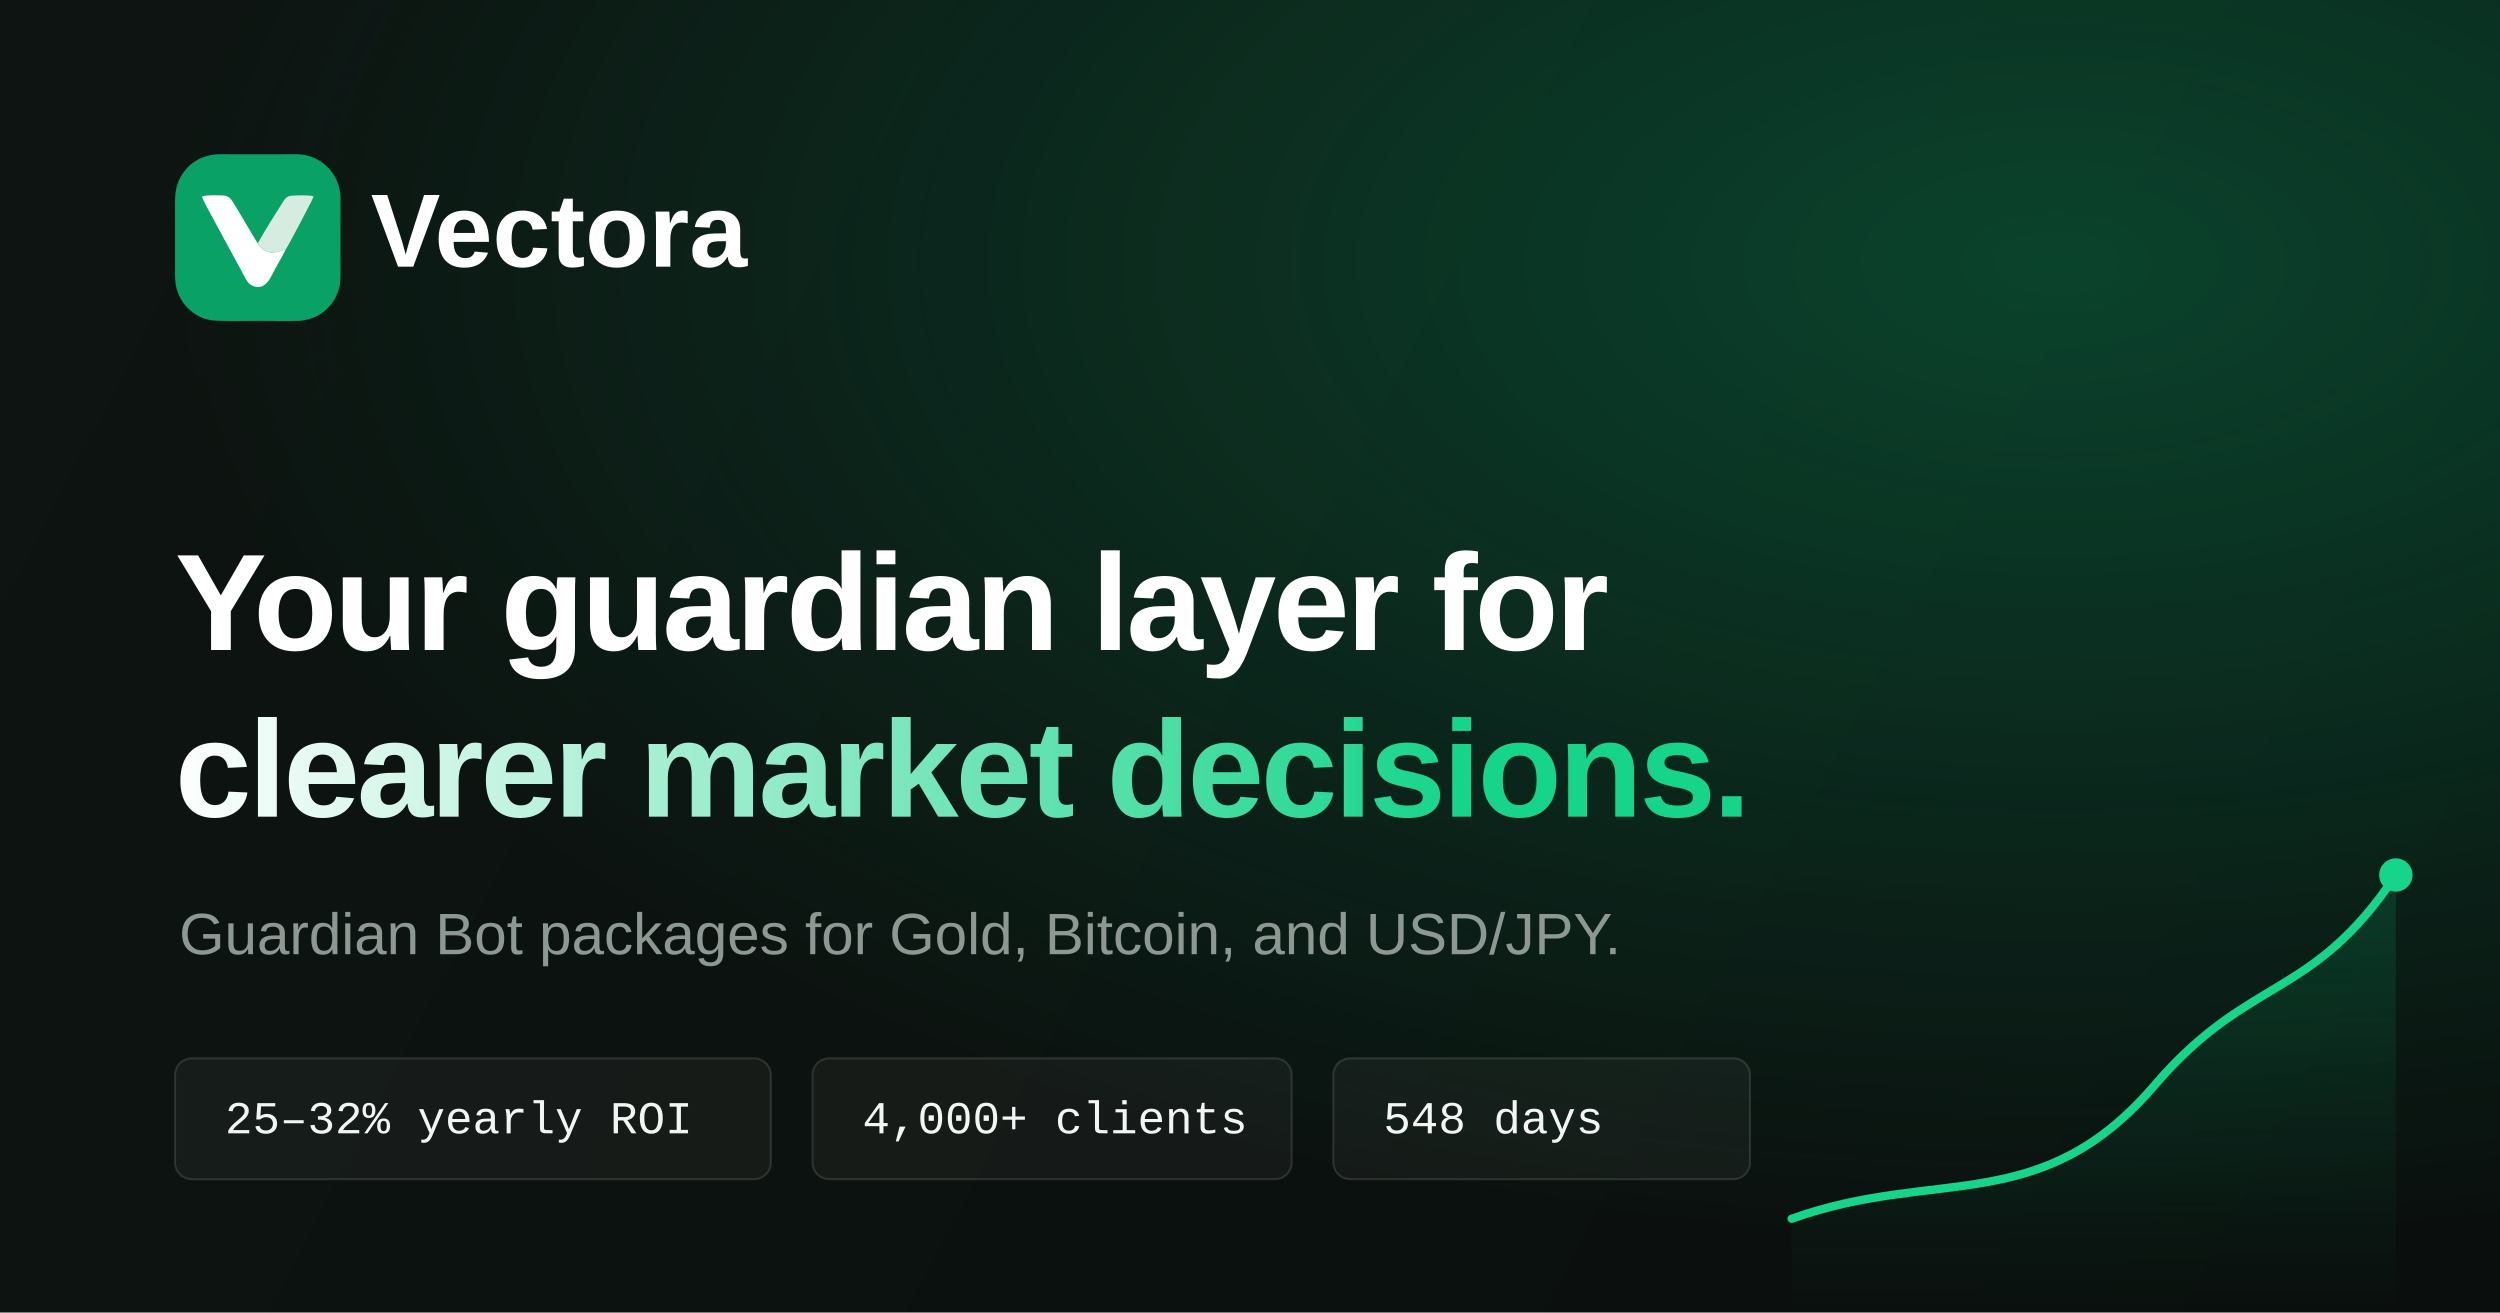
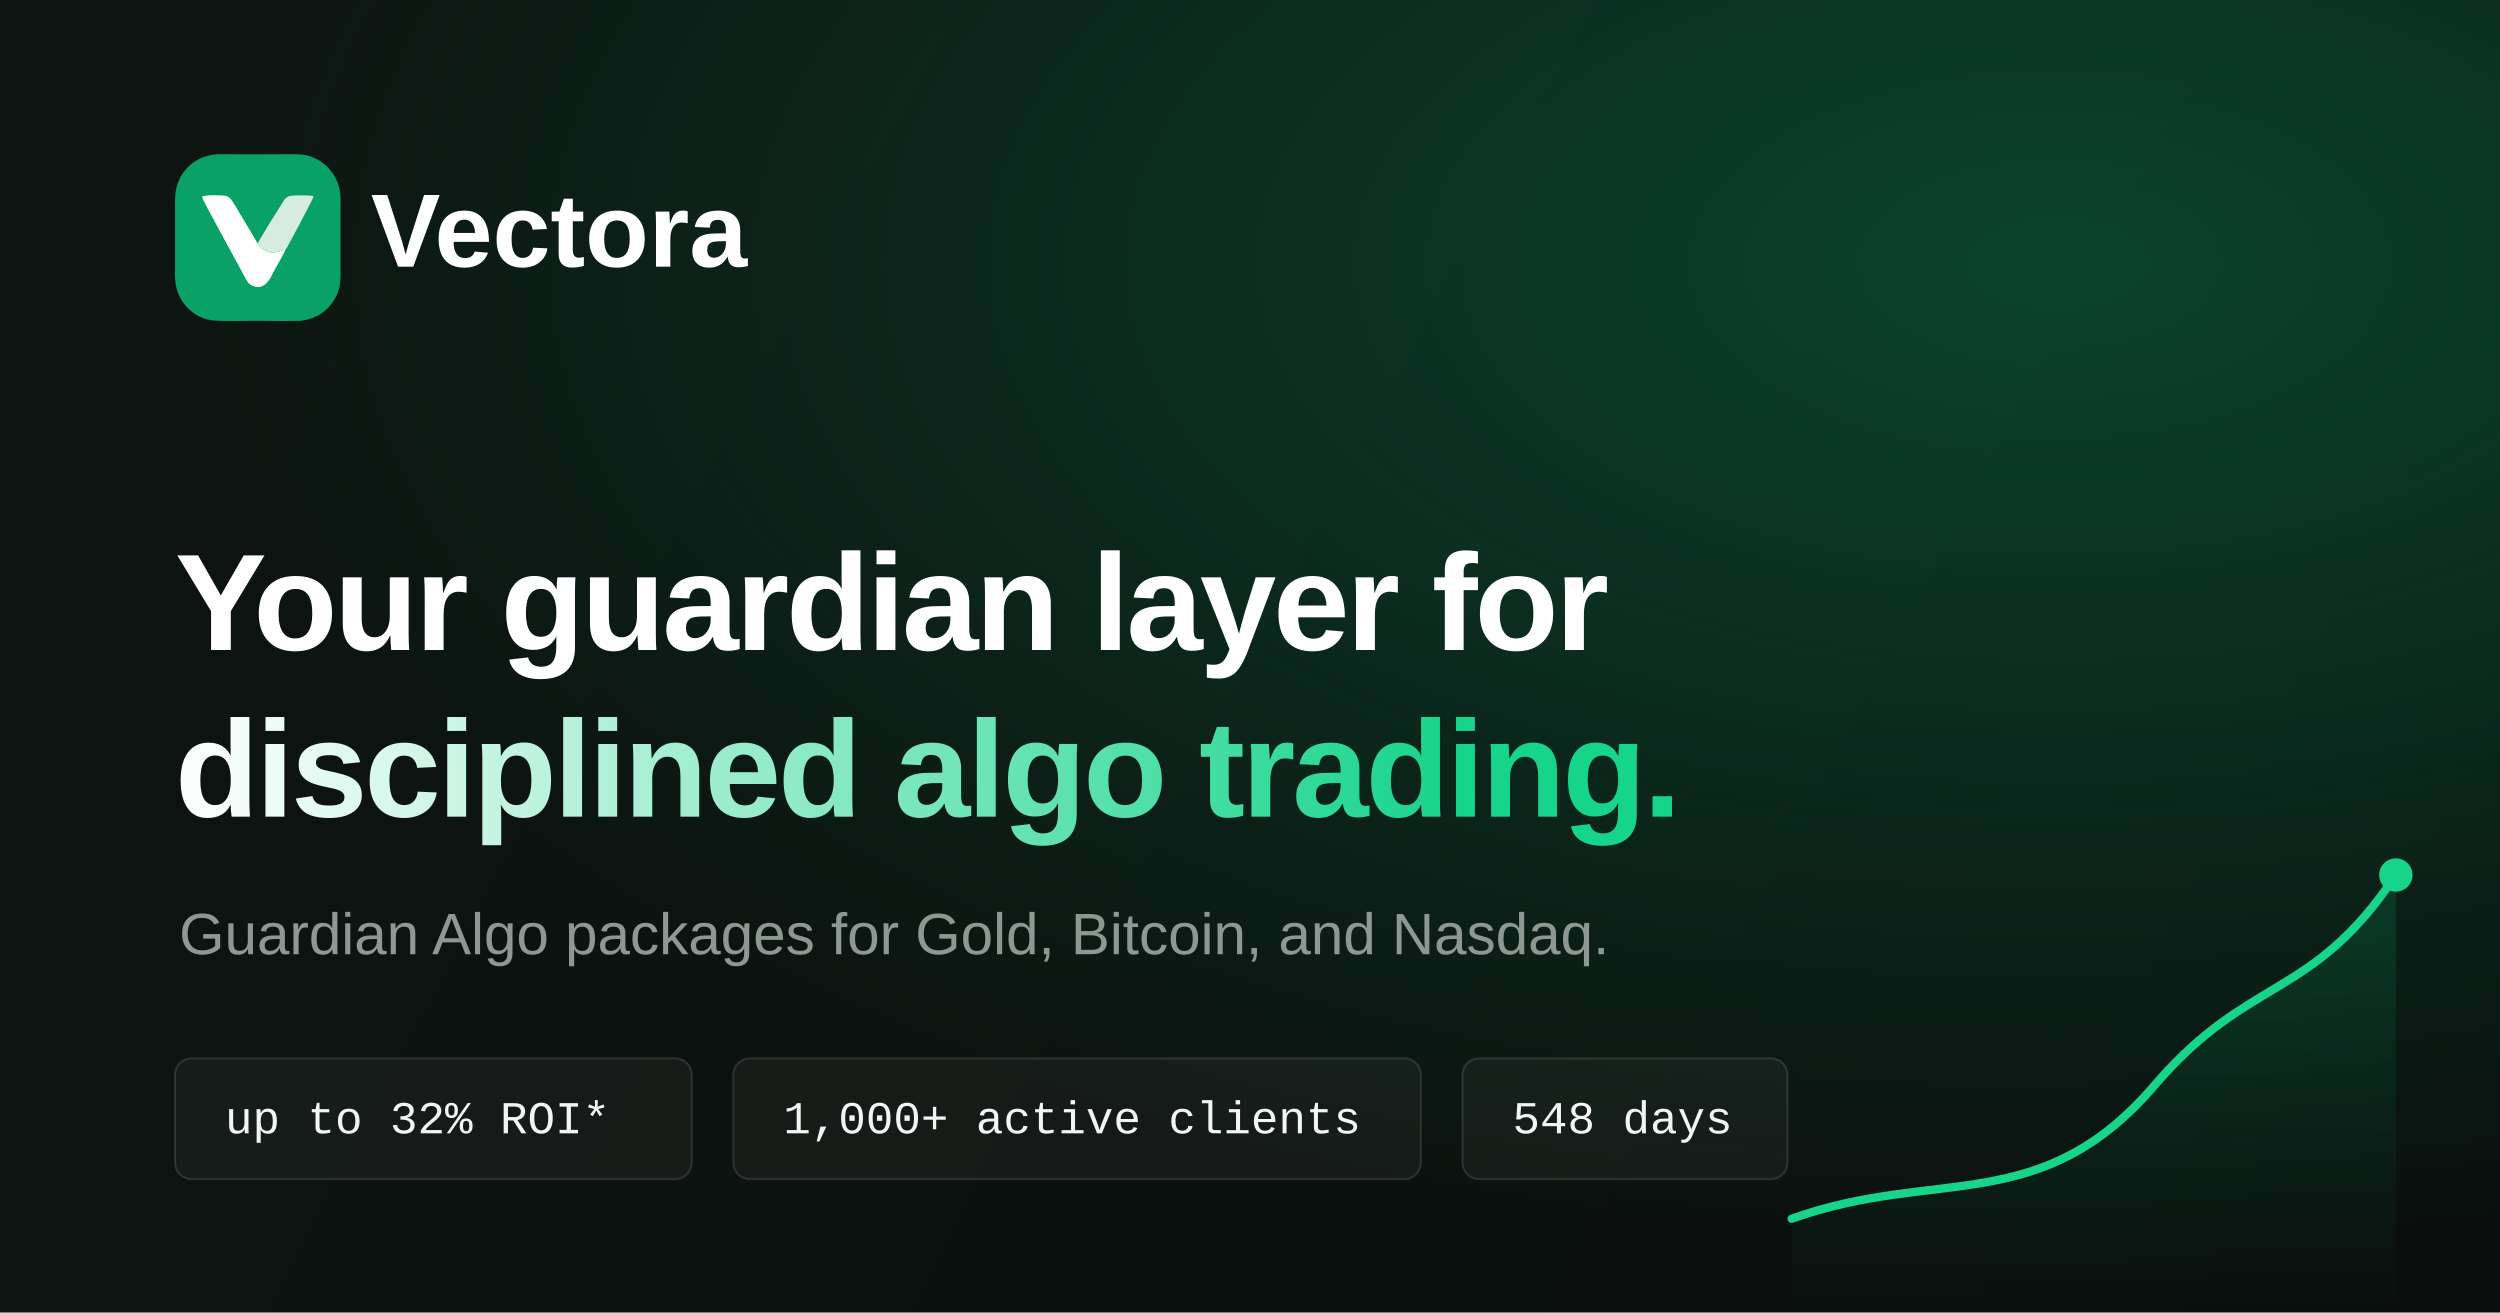
<svg xmlns="http://www.w3.org/2000/svg" viewBox="0 0 1200 630" width="1200" height="630">
  <defs>
    <linearGradient id="bg" x1="0" y1="0" x2="1200" y2="630" gradientUnits="userSpaceOnUse">
      <stop stop-color="#0D1411" />
      <stop offset="1" stop-color="#0A0F0D" />
    </linearGradient>
    <radialGradient id="glow" cx="0.82" cy="0.2" r="0.75">
      <stop stop-color="#09A165" stop-opacity="0.35" />
      <stop offset="1" stop-color="#09A165" stop-opacity="0" />
    </radialGradient>
    <linearGradient id="txt" x1="80" y1="380" x2="700" y2="380" gradientUnits="userSpaceOnUse">
      <stop stop-color="#FFFFFF" />
      <stop offset="1" stop-color="#17D48B" />
    </linearGradient>
    <linearGradient id="fill" x1="0" y1="400" x2="0" y2="630" gradientUnits="userSpaceOnUse">
      <stop stop-color="#09A165" stop-opacity="0.22" />
      <stop offset="1" stop-color="#09A165" stop-opacity="0" />
    </linearGradient>
  </defs>
  <rect width="1200" height="630" fill="url(#bg)" />
  <rect width="1200" height="630" fill="url(#glow)" />
  <g transform="translate(84 74) scale(0.17)">
    <path d="M115.644 0.587C125 -0.327 145.234 0.226 155.199 0.229L231.91 0.273L308.988 0.19C327.763 0.165 349.583 -0.953 367.745 2.536C419.255 12.535 459.746 56.43 466.152 108.411C468.121 124.39 467.322 142.78 467.257 159.007L467.138 231.562L467.266 311.782C467.292 329.474 468.124 354.02 465.06 370.685C461.31 390.106 452.985 408.343 440.775 423.907C418.258 452.593 389.421 466.207 353.901 470.599C304.095 471.909 250.701 470.148 200.571 470.788C177.492 471.081 117.801 472.066 98.615 468.262C79.786 464.719 62.132 456.555 47.24 444.502C21.253 424.137 4.612 394.12 1.108 361.294C-0.329 347.344 0.152 329.663 0.185 315.419L0.249 245.155L0.142 164.443C0.12 145.049 -0.89 118.868 2.815 100.403C6.81 79.914 15.859 60.747 29.142 44.642C51.247 17.904 81.42 3.677 115.644 0.587Z" fill="#09A165" />
    <path d="M312.108 269.89C300.514 294.604 284.385 318.962 272.568 343.539C261.943 365.633 242.655 384.174 216.719 370.517C211.74 367.918 207.47 364.134 204.278 359.512C199.562 352.595 189.87 333.436 185.355 325.145L147.881 256.464L101.642 170.974C95.6 159.757 79.49 131.237 76.402 120.357C80.745 114.389 136.161 115.708 142.847 117.549C148.536 119.111 153.652 122.286 157.577 126.691C162.902 132.61 178.653 160.074 183.31 167.886L233.445 251.968C262.18 298.199 306.838 267.144 312.108 269.89Z" fill="white" />
    <path d="M233.444 251.968C256.503 211.085 282.984 169.194 308.194 129.474C311.302 124.577 318.318 119.097 323.974 118.065C333.652 115.708 383.084 115.278 389.532 118.66C390.828 119.22 391.328 119.72 391.007 120.703C390.135 125.621 318.231 262.166 312.107 269.89C306.838 267.144 262.18 298.199 233.444 251.968Z" fill="#D7ECE1" />
  </g>
  <text x="178" y="128" font-family="'Space Grotesk', Arial, sans-serif" font-size="50" font-weight="700" fill="#FFFFFF">Vectora</text>
  <text x="84" y="312" font-family="'Space Grotesk', Arial, sans-serif" font-size="66" font-weight="600" fill="#FFFFFF" letter-spacing="-1.5">Your guardian layer for</text>
-   <text x="84" y="392" font-family="'Space Grotesk', Arial, sans-serif" font-size="66" font-weight="600" fill="url(#txt)" letter-spacing="-1.5">clearer market decisions.</text>
-   <text x="86" y="458" font-family="Arial, sans-serif" font-size="28" fill="#8C9891">Guardian Bot packages for Gold, Bitcoin, and USD/JPY.</text>
+   <text x="84" y="392" font-family="'Space Grotesk', Arial, sans-serif" font-size="66" font-weight="600" fill="url(#txt)" letter-spacing="-1.5">disciplined algo trading.</text>
+   <text x="86" y="458" font-family="Arial, sans-serif" font-size="28" fill="#8C9891">Guardian Algo packages for Gold, Bitcoin, and Nasdaq.</text>
  <g font-family="'IBM Plex Mono', 'Courier New', monospace" font-size="22" fill="#F2F5F3">
-     <rect x="84" y="508" width="286" height="58" rx="8" fill="rgba(255,255,255,0.04)" stroke="rgba(255,255,255,0.12)" />
-     <text x="108" y="544">25–32% yearly ROI</text>
-     <rect x="390" y="508" width="230" height="58" rx="8" fill="rgba(255,255,255,0.04)" stroke="rgba(255,255,255,0.12)" />
-     <text x="414" y="544">4,000+ clients</text>
-     <rect x="640" y="508" width="200" height="58" rx="8" fill="rgba(255,255,255,0.04)" stroke="rgba(255,255,255,0.12)" />
-     <text x="664" y="544">548 days</text>
+     <rect x="84" y="508" width="248" height="58" rx="8" fill="rgba(255,255,255,0.04)" stroke="rgba(255,255,255,0.12)" />
+     <text x="108" y="544">up to 32% ROI*</text>
+     <rect x="352" y="508" width="330" height="58" rx="8" fill="rgba(255,255,255,0.04)" stroke="rgba(255,255,255,0.12)" />
+     <text x="376" y="544">1,000+ active clients</text>
+     <rect x="702" y="508" width="156" height="58" rx="8" fill="rgba(255,255,255,0.04)" stroke="rgba(255,255,255,0.12)" />
+     <text x="726" y="544">548 days</text>
  </g>
  <path d="M860 585 C 930 560, 980 585, 1035 520 C 1080 468, 1110 480, 1150 420 L1150 630 L860 630 Z" fill="url(#fill)" />
  <path d="M860 585 C 930 560, 980 585, 1035 520 C 1080 468, 1110 480, 1150 420" fill="none" stroke="#17D48B" stroke-width="4" stroke-linecap="round" />
  <circle cx="1150" cy="420" r="8" fill="#17D48B" />
</svg>
